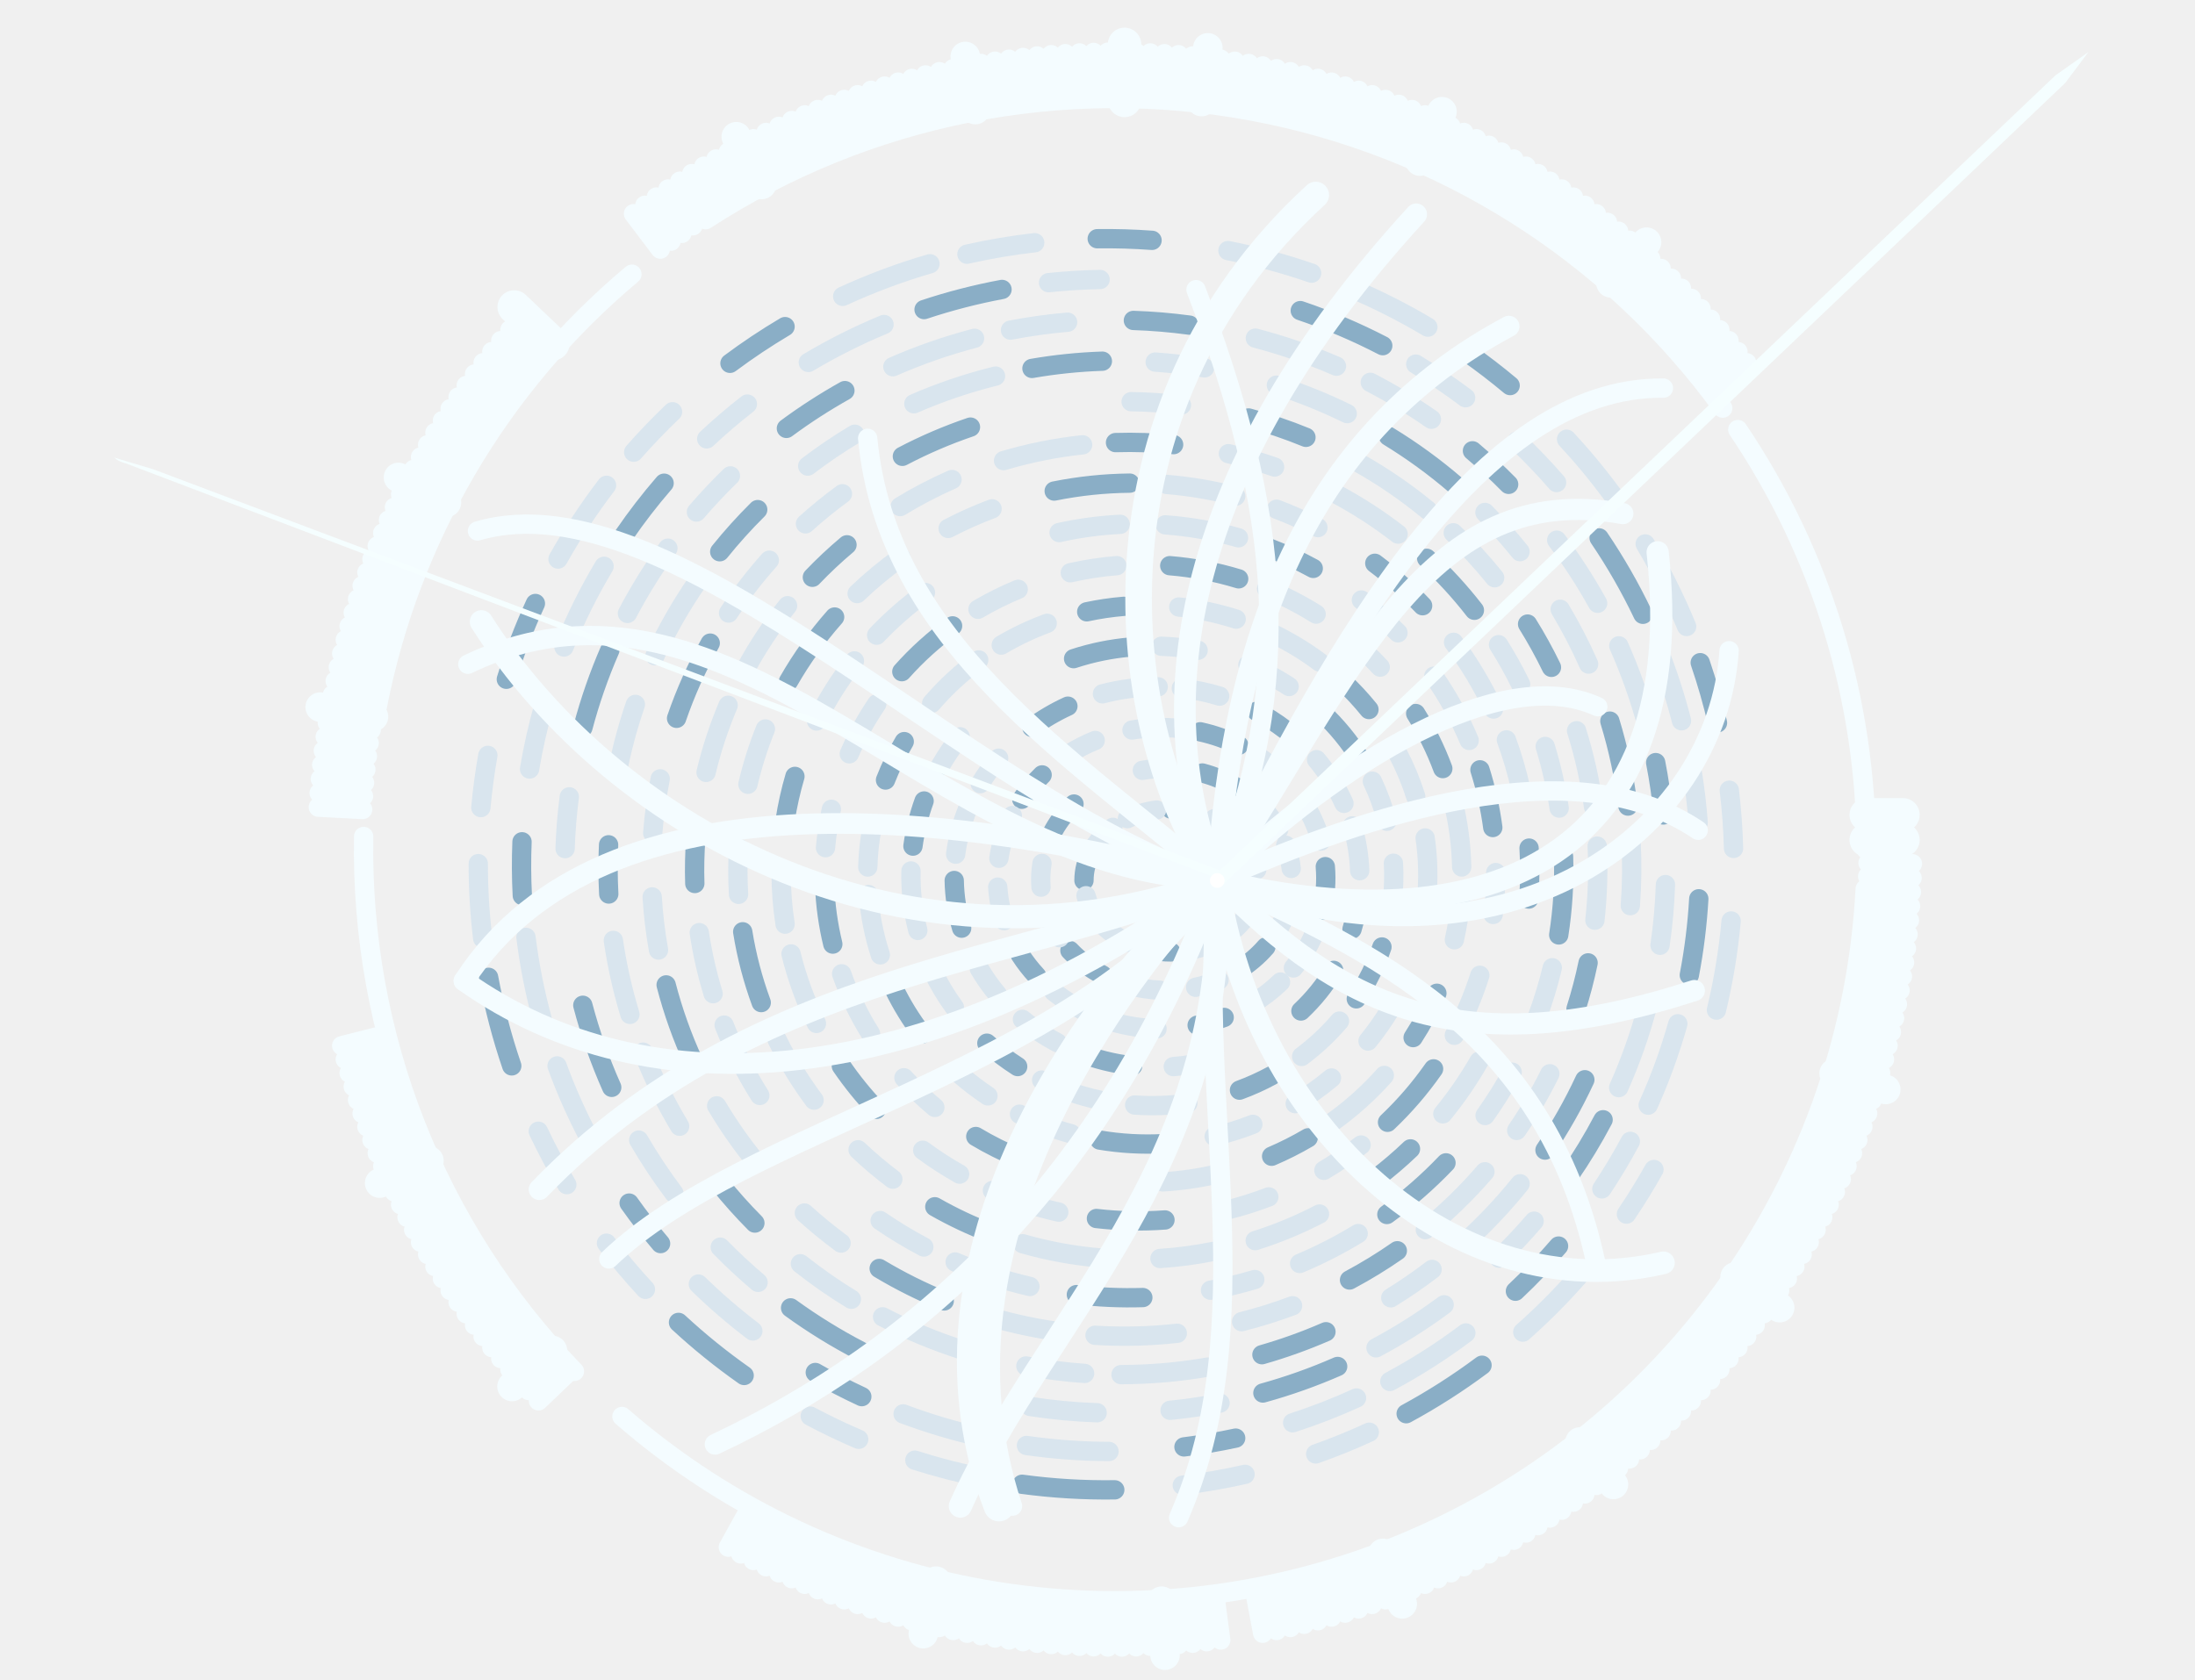
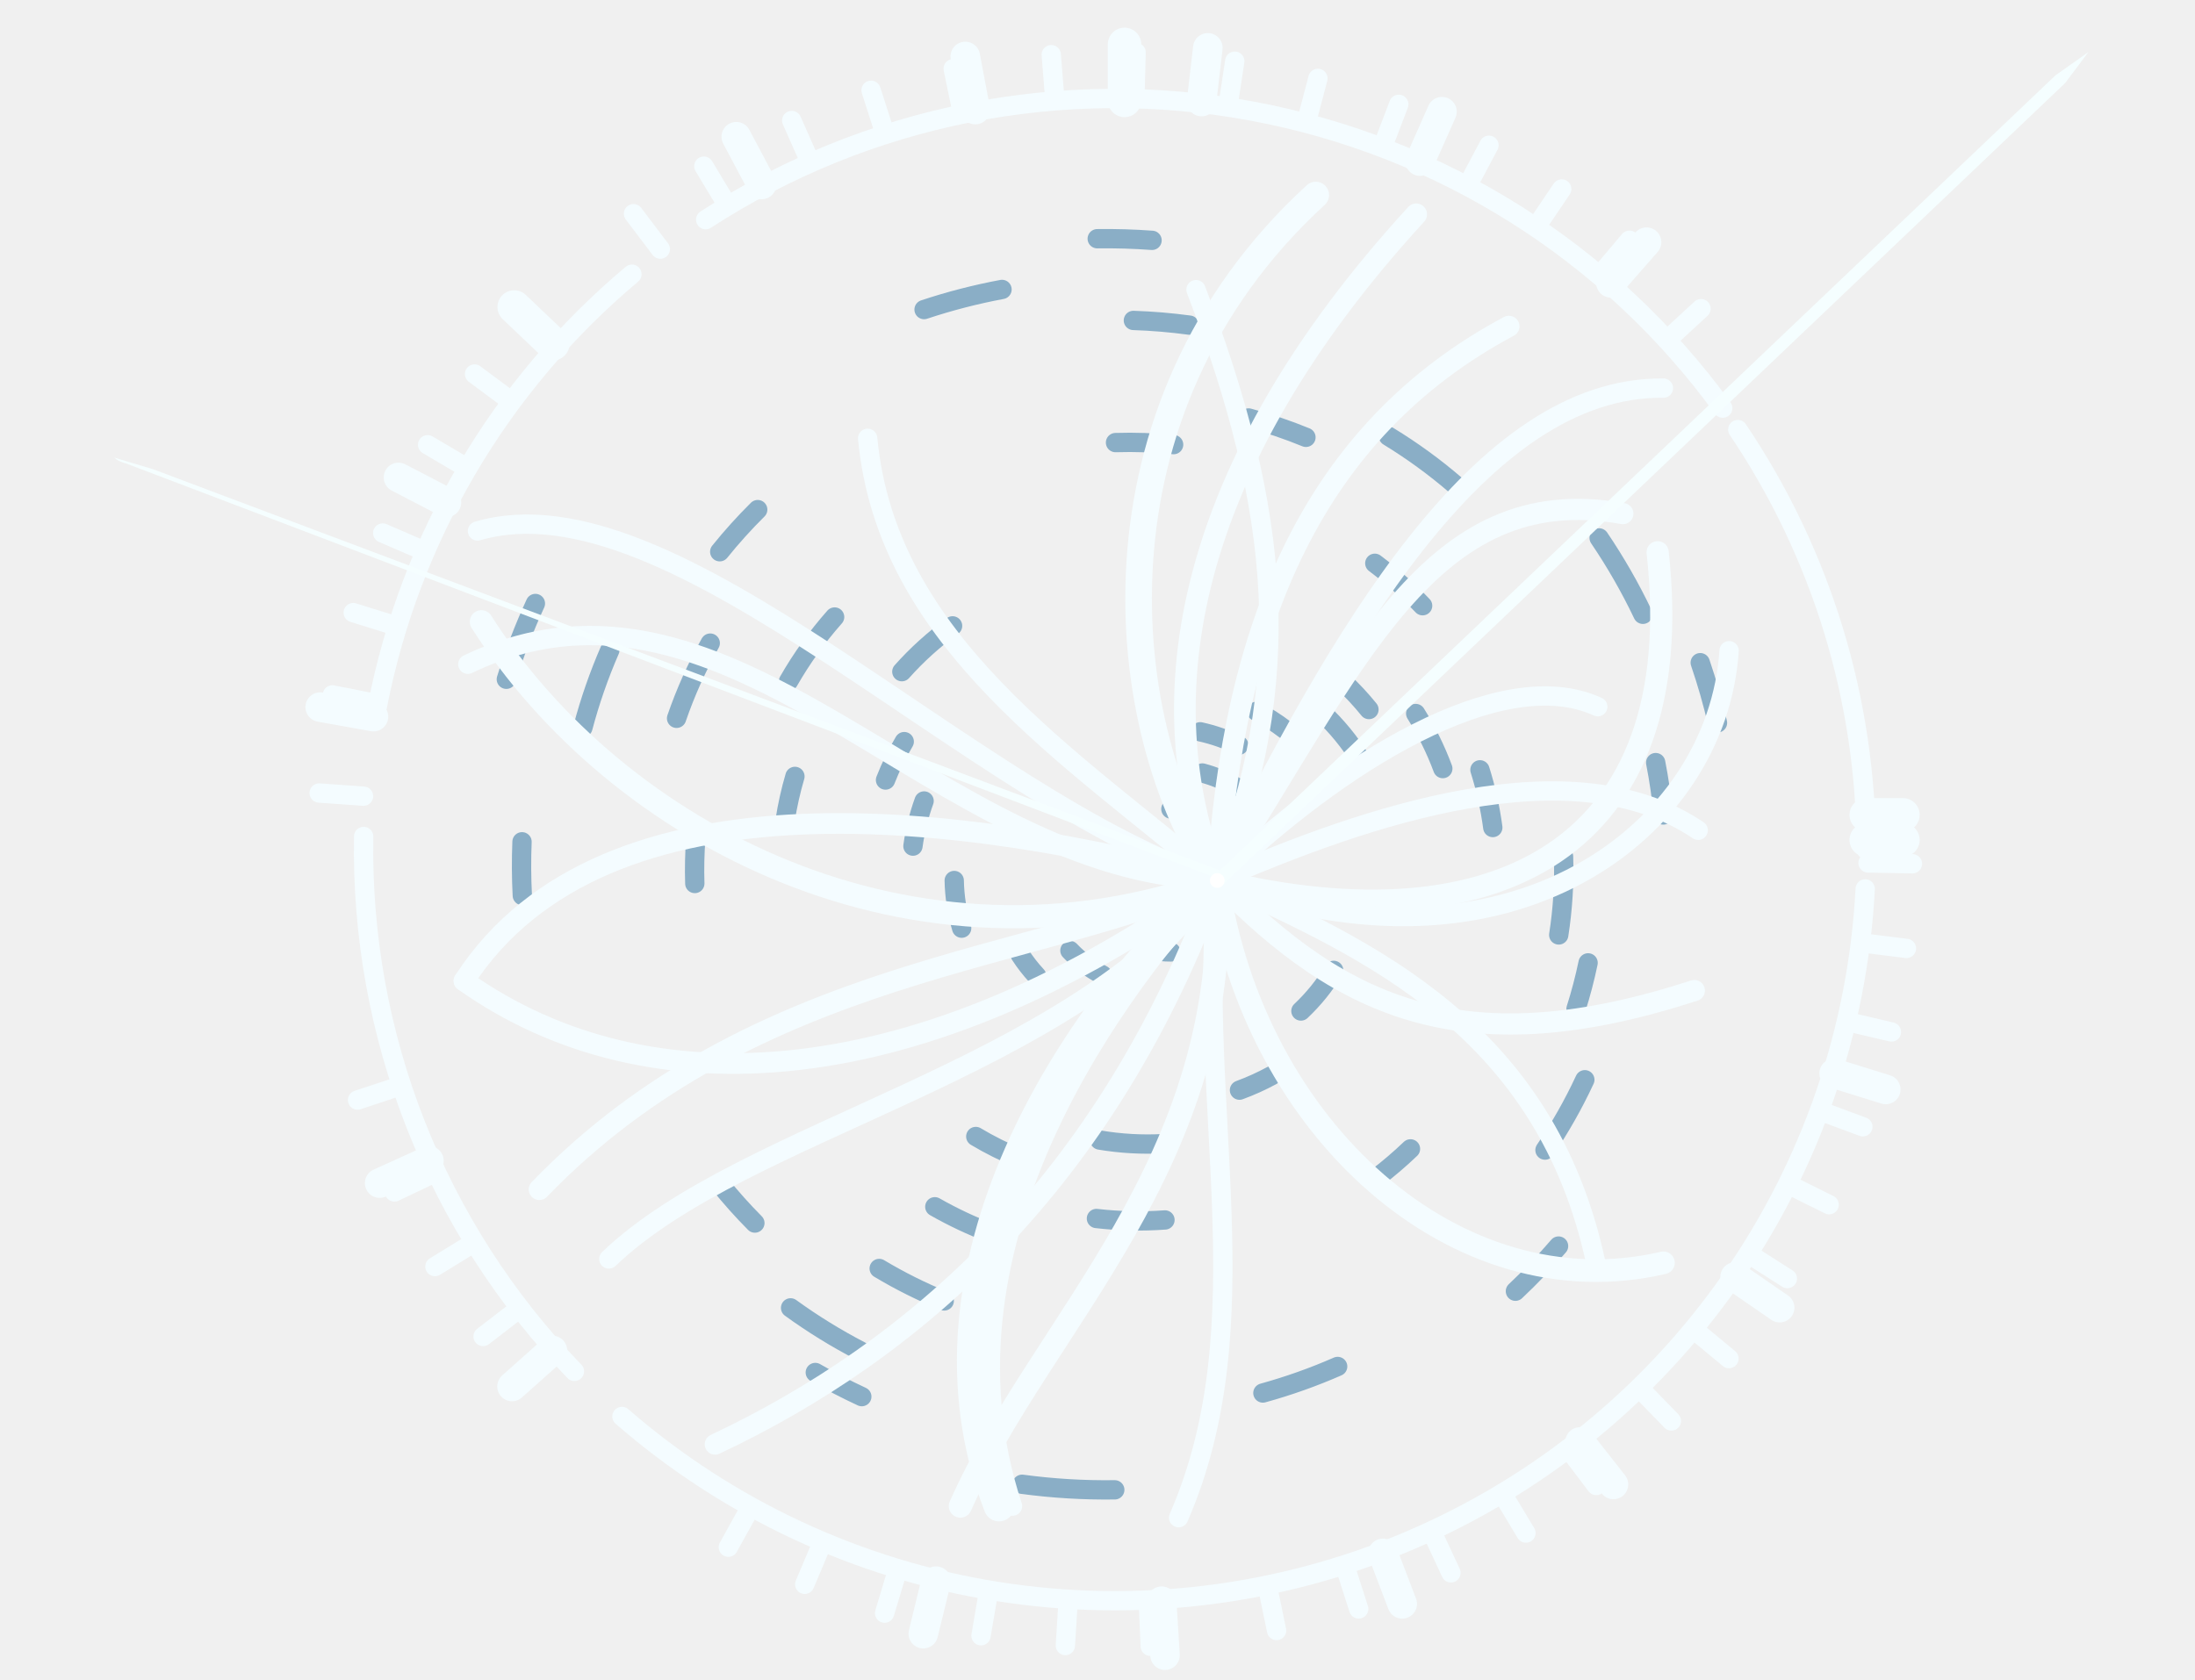
<svg xmlns="http://www.w3.org/2000/svg" width="1254" height="960" viewBox="90 60 1070 870" fill="none" role="img" aria-labelledby="mark-title" data-node-id="69:3">
  <style>    .rotor {
      transform-box: view-box;
      animation-duration: 60s;
      animation-timing-function: linear;
      animation-iteration-count: infinite;
    }

    .layer-69-15 {
      transform-origin: 634px 500px;
      animation-name: layer-69-15;
    }

    @keyframes layer-69-15 {
      0% { transform: rotate(0rad); }
      35.833% { transform: rotate(-2.251475rad); }
      71.667% { transform: rotate(-4.502949rad); }
      100% { transform: rotate(-6.283185rad); }
    }

    .layer-80-2 {
      transform-origin: 658px 515px;
      animation-name: layer-80-2;
    }

    @keyframes layer-80-2 {
      0% { transform: rotate(0rad); }
      23.333% { transform: rotate(2.932153rad); }
      48.333% { transform: rotate(6.073746rad); }
      75.833% { transform: rotate(9.529498rad); }
      100% { transform: rotate(12.56637rad); }
    }

    .layer-80-9 {
      transform-origin: 646px 512px;
      animation-name: layer-80-9;
    }

    @keyframes layer-80-9 {
      0% { transform: rotate(0rad); }
      23.333% { transform: rotate(1.466077rad); }
      48.333% { transform: rotate(3.036873rad); }
      75.833% { transform: rotate(4.764749rad); }
      100% { transform: rotate(6.283185rad); }
    }

    .layer-80-16 {
      transform-origin: 634px 509px;
      animation-name: layer-80-16;
    }

    @keyframes layer-80-16 {
      0% { transform: rotate(0rad); }
      23.333% { transform: rotate(-1.466077rad); }
      48.333% { transform: rotate(-3.036873rad); }
      75.833% { transform: rotate(-4.764749rad); }
      100% { transform: rotate(-6.283185rad); }
    }


@media (prefers-reduced-motion: reduce) { .rotor { animation: none; } }
</style>
  <g data-node-id="69:15" class="rotor layer-69-15">
    <g>
      <g>
        <path opacity="1" d="M1022.47 520.36C1018.66 593.155 994.464 663.413 952.653 723.125C910.842 782.837 853.095 829.599 785.995 858.081C718.894 886.563 645.142 895.617 573.145 884.213C501.147 872.809 433.803 841.404 378.79 793.58M354.18 770.22C282.512 696.007 243.26 596.363 245.06 493.21M252.15 425.78C269.155 338.293 315.686 259.298 383.96 202.01M422.14 173.76C505.708 119.49 606.916 99.358 704.892 117.516C802.868 135.674 890.14 190.737 948.71 271.35M956.5 282.47C999.845 346.735 1023 422.484 1023 500" stroke="#F4FCFF" stroke-width="10.00" stroke-linecap="round" />
-         <path opacity="1" d="M1023.94 506.92L1046.93 507.33M1023.75 513.84L1046.74 514.66M1023.45 520.76L1046.41 521.98M1023.02 527.67L1045.96 529.3M1022.47 534.57L1045.37 536.6M1021.79 541.45L1044.66 543.9M1020.99 548.33L1043.82 551.18M1020.08 555.19L1042.84 558.45M1019.03 562.03L1041.74 565.69M1017.87 568.86L1040.51 572.92M1016.59 575.66L1039.15 580.12M1015.19 582.44L1037.67 587.3M1013.66 589.19L1036.05 594.45M1012.02 595.92L1034.31 601.57M1010.26 602.61L1032.45 608.66M1008.38 609.27L1030.46 615.72M1004.27 622.49L1026.1 629.71M1002.03 629.04L1023.74 636.65M999.68 635.55L1021.25 643.55M997.22 642.02L1018.64 650.4M994.64 648.45L1015.91 657.2M991.95 654.82L1013.06 663.95M989.15 661.15L1010.09 670.66M986.23 667.43L1007 677.3M983.2 673.66L1003.8 683.9M980.07 679.83L1000.48 690.43M976.82 685.94L997.04 696.91M973.47 691.99L993.49 703.32M970.01 697.99L989.82 709.67M966.44 703.92L986.04 715.95M962.77 709.79L982.16 722.16M958.99 715.59L978.16 728.31M951.14 726.99L969.84 740.38M947.06 732.58L965.52 746.3M942.88 738.1L961.1 752.14M938.61 743.55L956.57 757.91M934.24 748.92L951.94 763.59M929.77 754.2L947.21 769.2M925.21 759.41L942.39 774.71M920.56 764.54L937.46 780.14M915.82 769.59L932.44 785.48M910.99 774.55L927.33 790.74M906.08 779.42L922.12 795.9M901.07 784.2L916.82 800.96M895.99 788.9L911.44 805.94M890.82 793.5L905.97 810.81M885.57 798.01L900.41 815.59M880.24 802.43L894.76 820.27M869.35 810.98L883.23 829.32M863.8 815.11L877.35 833.69M858.17 819.14L871.39 837.96M852.47 823.07L865.35 842.12M846.7 826.89L859.24 846.17M840.86 830.62L853.06 850.11M834.96 834.24L846.82 853.95M829 837.75L840.5 857.67M822.97 841.16L834.12 861.28M816.89 844.46L827.68 864.77M810.75 847.65L821.17 868.15M804.55 850.73L814.61 871.42M798.3 853.7L807.99 874.56M791.99 856.56L801.31 877.59M785.64 859.31L794.58 880.5M779.24 861.95L787.81 883.29M766.3 866.87L774.11 888.51M759.77 869.16L767.19 890.93M753.2 871.34L760.23 893.24M746.59 873.39L753.23 895.42M739.95 875.33L746.19 897.47M733.27 877.16L739.12 899.4M726.56 878.86L732.02 901.2M719.82 880.44L724.88 902.88M713.05 881.9L717.72 904.43M706.26 883.25L710.52 905.85M685.76 886.55L688.82 909.35M678.89 887.41L681.54 910.25M672.01 888.14L674.25 911.03M665.12 888.76L666.95 911.68M651.3 889.62L652.32 912.59M644.38 889.86L644.99 912.85M637.46 889.98L637.67 912.98M630.54 889.98L630.33 912.98M623.62 889.86L623.01 912.85M616.7 889.62L615.68 912.59M609.79 889.25L608.36 912.2M602.88 888.76L601.05 911.68M595.99 888.14L593.75 911.03M589.11 887.41L586.46 910.25M582.24 886.55L579.18 909.35M575.38 885.57L571.93 908.31M568.55 884.47L564.69 907.14M561.74 883.25L557.48 905.85M554.95 881.9L550.28 904.43M548.18 880.44L543.12 902.88M534.73 877.16L528.88 899.4M528.05 875.33L521.81 897.47M521.41 873.39L514.77 895.42M514.8 871.34L507.77 893.24M508.23 869.16L500.81 890.93M501.7 866.87L493.89 888.51M495.21 864.47L487.02 885.96M488.76 861.95L480.19 883.29M482.36 859.31L473.42 880.5M476.01 856.56L466.69 877.59M469.7 853.7L460.01 874.56M463.45 850.73L453.39 871.42M457.25 847.65L446.83 868.15M451.11 844.46L440.32 864.77M445.03 841.16L433.88 861.28M352.18 769.59L335.56 785.48M347.44 764.54L330.54 780.14M338.23 754.2L320.79 769.2M333.76 748.92L316.06 763.59M329.39 743.55L311.43 757.91M325.12 738.1L306.9 752.14M320.94 732.58L302.48 746.3M316.86 726.99L298.16 740.38M312.89 721.33L293.95 734.38M309.01 715.59L289.84 728.31M305.23 709.79L285.84 722.16M301.56 703.92L281.96 715.95M297.99 697.99L278.18 709.67M294.53 691.99L274.51 703.32M291.18 685.94L270.96 696.91M287.93 679.83L267.52 690.43M284.8 673.66L264.2 683.9M281.77 667.43L261 677.3M276.05 654.82L254.94 663.95M273.36 648.45L252.09 657.2M270.78 642.02L249.36 650.4M268.32 635.55L246.75 643.55M265.97 629.04L244.26 636.65M263.73 622.49L241.9 629.71M261.62 615.9L239.66 622.73M259.62 609.27L237.54 615.72M257.74 602.61L235.55 608.66M255.98 595.92L233.69 601.57M244.55 479.24L221.59 478.02M244.98 472.33L222.04 470.7M245.53 465.43L222.63 463.4M246.21 458.55L223.34 456.1M247.01 451.67L224.18 448.82M247.92 444.81L225.16 441.55M248.97 437.97L226.26 434.31M251.41 424.34L228.85 419.88M252.81 417.56L230.33 412.7M254.34 410.81L231.95 405.55M255.98 404.08L233.69 398.43M257.74 397.39L235.55 391.34M259.62 390.73L237.54 384.28M261.62 384.1L239.66 377.27M263.73 377.51L241.9 370.29M265.97 370.96L244.26 363.35M268.32 364.45L246.75 356.45M270.78 357.98L249.36 349.6M273.36 351.55L252.09 342.8M276.05 345.18L254.94 336.05M278.85 338.85L257.91 329.34M281.77 332.57L261 322.7M284.8 326.34L264.2 316.1M291.18 314.06L270.96 303.09M294.53 308.01L274.51 296.68M297.99 302.01L278.18 290.33M301.56 296.08L281.96 284.05M305.23 290.21L285.84 277.84M309.01 284.41L289.84 271.69M312.89 278.67L293.95 265.62M316.86 273.01L298.16 259.62M320.94 267.42L302.48 253.7M325.12 261.9L306.9 247.86M329.39 256.45L311.43 242.09M333.76 251.08L316.06 236.41M338.23 245.8L320.79 230.8M342.79 240.59L325.61 225.29M398.65 189.02L384.77 170.68M404.2 184.89L390.65 166.31M409.83 180.86L396.61 162.04M415.53 176.93L402.65 157.88M421.3 173.11L408.76 153.83M427.14 169.38L414.94 149.89M433.04 165.76L421.18 146.05M439 162.25L427.5 142.33M445.03 158.84L433.88 138.72M457.25 152.35L446.83 131.85M463.45 149.27L453.39 128.58M469.7 146.3L460.01 125.44M476.01 143.44L466.69 122.41M482.36 140.69L473.42 119.5M488.76 138.05L480.19 116.71M495.21 135.53L487.02 114.04M501.7 133.13L493.89 111.49M508.23 130.84L500.81 109.07M514.8 128.66L507.77 106.76M521.41 126.61L514.77 104.58M528.05 124.67L521.81 102.53M534.73 122.84L528.88 100.6M541.44 121.14L535.98 98.8M548.18 119.56L543.12 97.12M554.95 118.1L550.28 95.57M568.55 115.53L564.69 92.86M575.38 114.43L571.93 91.69M582.24 113.45L579.18 90.65M589.11 112.59L586.46 89.75M595.99 111.86L593.75 88.97M602.88 111.24L601.05 88.32M609.79 110.75L608.36 87.8M616.7 110.38L615.68 87.41M623.62 110.14L623.01 87.15M630.54 110.02L630.33 87.02M637.46 110.02L637.67 87.02M644.38 110.14L644.99 87.15M651.3 110.38L652.32 87.41M658.21 110.75L659.64 87.8M665.12 111.24L666.95 88.32M672.01 111.86L674.25 88.97M685.76 113.45L688.82 90.65M692.62 114.43L696.07 91.69M699.45 115.53L703.31 92.86M706.26 116.75L710.52 94.15M713.05 118.1L717.72 95.57M719.82 119.56L724.88 97.12M726.56 121.14L732.02 98.8M733.27 122.84L739.12 100.6M739.95 124.67L746.19 102.53M746.59 126.61L753.23 104.58M753.2 128.66L760.23 106.76M759.77 130.84L767.19 109.07M766.3 133.13L774.11 111.49M772.79 135.53L780.98 114.04M779.24 138.05L787.81 116.71M785.64 140.69L794.58 119.5M798.3 146.3L807.99 125.44M804.55 149.27L814.61 128.58M810.75 152.35L821.17 131.85M816.89 155.54L827.68 135.23M822.97 158.84L834.12 138.72M829 162.25L840.5 142.33M834.96 165.76L846.82 146.05M840.86 169.38L853.06 149.89M846.7 173.11L859.24 153.83M852.47 176.93L865.35 157.88M858.17 180.86L871.39 162.04M863.8 184.89L877.35 166.31M869.35 189.02L883.23 170.68M874.83 193.24L889.04 175.15M880.24 197.57L894.76 179.73M885.57 201.99L900.41 184.41M895.99 211.1L911.44 194.06M901.07 215.8L916.82 199.04M906.08 220.58L922.12 204.1M910.99 225.45L927.33 209.26M915.82 230.41L932.44 214.52M920.56 235.46L937.46 219.86M925.21 240.59L942.39 225.29M929.77 245.8L947.21 230.8M934.24 251.08L951.94 236.41M938.61 256.45L956.57 242.09M942.88 261.9L961.1 247.86" stroke="#F4FCFF" stroke-width="10.00" stroke-linecap="round" />
+         <path opacity="1" d="M1023.94 506.92L1046.93 507.33M1020.99 548.33L1043.82 551.18M1013.66 589.19L1036.05 594.45M999.68 635.55L1021.25 643.55M983.2 673.66L1003.8 683.9M962.77 709.79L982.16 722.16M934.24 748.92L951.94 763.59M906.08 779.42L922.12 795.9M869.35 810.98L883.23 829.32M834.96 834.24L846.82 853.95M798.3 853.7L807.99 874.56M753.2 871.34L760.23 893.24M713.05 881.9L717.72 904.43M651.3 889.62L652.32 912.59M609.79 889.25L608.36 912.2M568.55 884.47L564.69 907.14M521.41 873.39L514.77 895.42M482.36 859.31L473.42 880.5M445.03 841.16L433.88 861.28M325.12 738.1L306.9 752.14M301.56 703.92L281.96 715.95M281.77 667.43L261 677.3M263.73 622.49L241.9 629.71M244.98 472.33L222.04 470.7M251.41 424.34L228.85 419.88M261.62 384.1L239.66 377.27M276.05 345.18L254.94 336.05M297.99 302.01L278.18 290.33M320.94 267.42L302.48 253.7M398.65 189.02L384.77 170.68M433.04 165.76L421.18 146.05M476.01 143.44L466.69 122.41M514.8 128.66L507.77 106.76M554.95 118.1L550.28 95.57M602.88 111.24L601.05 88.32M644.38 110.14L644.99 87.15M692.62 114.43L696.07 91.69M733.27 122.84L739.12 100.6M772.79 135.53L780.98 114.04M816.89 155.54L827.68 135.23M852.47 176.93L865.35 157.88M885.57 201.99L900.41 184.41M920.56 235.46L937.46 219.86" stroke="#F4FCFF" stroke-width="10.00" stroke-linecap="round" />
        <path opacity="1" d="M1006.38 615.9L1033.12 624.22M955.11 721.33L978.17 737.22M874.83 806.76L892.13 828.78M772.79 864.47L782.76 890.63M658.21 889.25L659.95 917.19M541.44 878.86L534.8 906.06M342.79 759.41L321.88 778.04M278.85 661.15L253.35 672.72M250.13 431.14L222.57 426.2M287.93 320.17L263.09 307.26M451.11 155.54L437.98 130.81M561.74 116.75L556.55 89.24M678.89 112.59L682.12 84.78M791.99 143.44L803.34 117.84M890.82 206.5L909.26 185.43" stroke="#F4FCFF" stroke-width="15.30" stroke-linecap="round" />
        <path opacity="1" d="M639 83V112M1023 482H1042M1023 495H1042M323 219L343 238" stroke="#F4FCFF" stroke-width="17.34" stroke-linecap="round" />
      </g>
    </g>
  </g>
  <g data-node-id="80:2" class="rotor layer-80-2">
    <g>
      <g>
-         <path opacity="1" d="M663 553C659.477 553.001 655.967 552.662 652.54 551.99M618 516C617.998 513.412 618.327 510.831 618.98 508.3M663 479C666.447 479 669.883 479.325 673.24 479.97M712.17 550.4C708.083 555.114 703.195 559.24 697.68 562.63M627.54 564.91C621.16 561.576 615.471 557.301 610.72 552.27M601.06 492.34C603.955 486.485 607.933 481.098 612.83 476.4M679.3 460.33C685.294 461.924 690.996 464.274 696.23 467.31M690.59 586.91C686.059 588.625 681.375 589.976 676.59 590.95M593.47 565.35C590.316 561.952 587.486 558.312 585.01 554.47M585.8 473.93C588.833 469.405 592.361 465.177 596.33 461.31M678.19 438.99C685.147 440.535 691.864 442.88 698.18 445.97M742.95 508.82C743.579 516.338 743.016 523.9 741.28 531.27M747.28 562.55C742.658 570.245 736.953 577.322 730.32 583.59M643.19 611.99C633.516 610.892 624.052 608.536 615.07 604.99M554.67 540.69C552.276 532.646 550.982 524.35 550.82 516M591.01 436.69C596.803 432.43 603.057 428.753 609.67 425.72M707.34 428.39C712.544 431.14 717.489 434.301 722.12 437.84M760.04 526.03C759.38 531.162 758.29 536.238 756.78 541.21M715.19 617.05C709.833 619.948 704.257 622.465 698.51 624.58M583.67 612.36C578.016 608.744 572.681 604.694 567.72 600.25M529.45 498.2C530.54 490.241 532.473 482.408 535.22 474.82M612.63 401.11C622.194 397.968 632.123 395.943 642.2 395.08M741 428.71C748.805 436.01 755.569 444.254 761.12 453.23M772.27 550.42C769.039 559.869 764.578 568.896 758.99 577.29" stroke="#8AAEC6" stroke-width="10.00" stroke-linecap="round" />
-         <path opacity="1" d="M701.97 534.5C699.197 538.451 695.559 541.947 691.24 544.81M640.5 548.04C635.786 545.801 631.604 542.877 628.16 539.41M624.03 497.5C626.403 494.123 629.41 491.075 632.94 488.47M685.5 483.96C688.82 485.536 691.882 487.455 694.61 489.67M687.88 567.59C684.004 569.174 679.961 570.417 675.81 571.3M605.32 545.65C602.667 541.853 600.522 537.796 598.93 533.56M706.09 474.33C711.246 478.799 715.525 483.997 718.75 489.71M738.27 540.97C735.443 548.251 731.453 555.106 726.43 561.31M655.83 592.77C648.079 592.571 640.395 591.4 632.99 589.29M576.66 536.82C574.843 531.157 573.733 525.323 573.35 519.43M610.18 450.44C614.478 447.739 619.037 445.405 623.8 443.47M710.06 453C713.826 455.662 717.341 458.609 720.57 461.81M604.26 600.01C597.784 596.589 591.713 592.533 586.15 587.91M551.56 502.37C552.637 494.023 554.848 485.84 558.14 478.02M627.56 419.33C636.957 416.868 646.674 415.646 656.43 415.7M738.43 453.42C744.213 460.339 748.982 467.953 752.61 476.06M671.76 631.31C662.652 632.597 653.423 632.923 644.24 632.28M550.9 581.72C546.646 575.912 542.944 569.754 539.84 563.32M543.66 456.61C546.671 451.359 550.094 446.331 553.9 441.57M658.07 394.68C664.46 394.909 670.822 395.604 677.1 396.76M767.3 464.57C770.473 471.251 772.99 478.198 774.82 485.32" stroke="#D9E5EE" stroke-width="10.00" stroke-linecap="round" />
-         <path opacity="1" d="M685.5 548.04C682.26 549.577 678.8 550.777 675.2 551.61M624.03 534.5C621.711 531.196 620.028 527.617 619.04 523.89M640.5 483.96C645.168 481.742 650.282 480.231 655.6 479.5M701.97 497.5C704.756 501.47 706.621 505.83 707.47 510.36M724.65 525.19C723.475 531.199 721.227 537.005 717.99 542.39M657.34 572.83C651.597 572.575 645.917 571.647 640.45 570.07M595.76 519.46C595.433 515.359 595.604 511.239 596.27 507.17M648.23 458.95C652.345 458.245 656.528 457.893 660.72 457.9M722.46 497.73C723.886 501.639 724.835 505.672 725.29 509.76M719.75 568.59C715.379 572.802 710.509 576.552 705.23 579.77M621.47 585.14C614.551 582.097 608.112 578.208 602.33 573.58M573.95 504.48C575.062 496.832 577.404 489.377 580.9 482.36M642.86 438.08C650.864 436.732 659.037 436.446 667.13 437.23M732.97 477.7C736.305 483.359 738.865 489.374 740.59 495.61M684.04 609.07C677.568 610.765 670.938 611.874 664.24 612.38M573.17 574.98C569.69 570.815 566.573 566.394 563.85 561.76M564.32 465.85C567.102 461.217 570.279 456.802 573.82 452.65M668.41 416.41C675.149 417.175 681.794 418.552 688.25 420.52M756.93 487.71C759.183 495.28 760.462 503.075 760.74 510.93M750.27 588.81C744.472 595.579 737.909 601.719 730.7 607.12M625.86 629.68C615.517 627.456 605.513 623.988 596.09 619.36M531.98 541.87C529.392 531.794 528.198 521.44 528.43 511.07M702.88 404.32C710.357 407.39 717.501 411.148 724.21 415.54M778.21 507.05C778.573 513.352 778.41 519.672 777.72 525.95" stroke="#D9E5EE" stroke-width="10.00" stroke-linecap="round" />
+         <path opacity="1" d="M663 553C659.477 553.001 655.967 552.662 652.54 551.99M663 479C666.447 479 669.883 479.325 673.24 479.97M627.54 564.91C621.16 561.576 615.471 557.301 610.72 552.27M679.3 460.33C685.294 461.924 690.996 464.274 696.23 467.31M593.47 565.35C590.316 561.952 587.486 558.312 585.01 554.47M678.19 438.99C685.147 440.535 691.864 442.88 698.18 445.97M747.28 562.55C742.658 570.245 736.953 577.322 730.32 583.59M554.67 540.69C552.276 532.646 550.982 524.35 550.82 516M707.34 428.39C712.544 431.14 717.489 434.301 722.12 437.84M715.19 617.05C709.833 619.948 704.257 622.465 698.51 624.58M529.45 498.2C530.54 490.241 532.473 482.408 535.22 474.82M741 428.71C748.805 436.01 755.569 444.254 761.12 453.23" stroke="#8AAEC6" stroke-width="10.00" stroke-linecap="round" />
      </g>
    </g>
  </g>
  <g data-node-id="80:9" class="rotor layer-80-9">
    <g>
      <g>
-         <path opacity="1" d="M658.85 652.3C647.905 652.868 636.928 652.241 626.13 650.43M534.09 595.51C528.498 588.178 523.665 580.337 519.66 572.1M515.25 463.97C517.931 457.102 521.171 450.448 524.94 444.07M619.42 376.85C625.757 375.49 632.181 374.541 638.65 374.01M752.2 413.1C756.985 417.585 761.443 422.383 765.54 427.46M734.07 649.26C727.982 652.836 721.663 656.026 715.15 658.81M584.66 659.9C576.81 656.7 569.227 652.915 561.98 648.58M487.96 548.94C485.56 539.017 484.144 528.894 483.73 518.71M523.7 407.85C531.541 399.04 540.35 391.087 549.97 384.13M662.41 352.96C674.526 353.948 686.492 356.232 698.09 359.77M789.74 429.52C795.379 438.554 800.082 448.107 803.78 458.04M800.71 574.4C797.256 582.363 793.142 590.041 788.41 597.36M659.93 691.8C648.106 692.66 636.225 692.409 624.45 691.05M510.52 634.51C503.879 627.516 497.817 620.019 492.39 612.09M463.28 484.81C464.468 477.138 466.161 469.549 468.35 462.09M713.87 343.81C721.718 346.818 729.346 350.347 736.7 354.37M823.01 458.68C826.089 468.442 828.314 478.441 829.66 488.57M799 613.55C792.022 623.528 784.036 632.798 775.16 641.22M569.91 698.69C559.844 694.876 550.1 690.288 540.77 684.97M450.9 579.23C446.534 567.33 443.323 555.052 441.31 542.56M465.04 412.81C471.826 400.958 479.82 389.81 488.9 379.54M602.58 314.31C615.459 311.716 628.563 310.343 641.71 310.21M768.57 351.72C777.419 358.374 785.7 365.725 793.33 373.7M848.44 499.22C848.973 508.011 848.916 516.826 848.27 525.61M787.04 654.99C781.433 660.361 775.517 665.413 769.32 670.12M648.47 731.99C636.977 732.346 625.473 731.835 614.06 730.46M416.51 517.56C416.26 509.743 416.43 501.919 417.02 494.12M477.38 358.97C483.035 353.044 489.018 347.429 495.3 342.15M634.33 289.21C644.369 288.899 654.418 289.249 664.41 290.26M795.42 349.13C804.391 357.423 812.655 366.427 820.13 376.05M866.29 503.64C866.724 517.207 865.891 530.784 863.8 544.2M805.42 662.23C796.063 672.04 785.817 680.991 774.81 688.97" stroke="#8AAEC6" stroke-width="10.00" stroke-linecap="round" />
-         <path opacity="1" d="M746.13 618.28C740.258 623.19 733.984 627.638 727.37 631.58M611.42 647.2C602.161 644.674 593.187 641.267 584.63 637.03M512.57 554.52C509.279 544.367 507.205 533.886 506.39 523.28M539.16 424.22C546.335 415.852 554.5 408.318 563.49 401.77M667.08 374.36C677.188 375.445 687.15 377.55 696.8 380.64M780.44 450.13C784.201 457.295 787.313 464.76 789.74 472.44M776.51 582.86C773.096 588.539 769.27 593.979 765.06 599.14M686.28 668.17C677.256 670.222 668.071 671.534 658.82 672.09M540.79 633.52C535.098 628.756 529.749 623.621 524.78 618.15M484.18 499.01C484.759 492.322 485.771 485.675 487.21 479.11M563.13 375.54C569.809 371.617 576.766 368.158 583.95 365.19M712.54 364.9C721.471 368.541 730.054 372.938 738.19 378.04M809.24 475.86C811.869 486.733 813.317 497.844 813.56 509.01M773.5 616.95C765.477 625.964 756.441 634.081 746.56 641.15M604.94 687.75C593.145 685.118 581.643 681.363 570.6 676.54M479.48 590.03C473.803 578.515 469.395 566.444 466.33 554.02M479.56 433.4C484.995 422.407 491.558 411.98 499.15 402.28M605.12 335.81C615.521 333.499 626.107 332.071 636.76 331.54M761.62 370.74C768.333 375.967 774.665 381.644 780.57 387.73M831.2 511.89C831.197 519.143 830.746 526.39 829.85 533.59M761.47 652.98C755.341 657.744 748.908 662.122 742.21 666.09M685.02 708.09C675.886 709.929 666.634 711.156 657.33 711.76M519.03 670.68C512.738 665.949 506.731 660.864 501.04 655.45M439.16 523.18C438.675 515.207 438.675 507.213 439.16 499.24M500.56 367.41C507.612 360.656 515.151 354.41 523.12 348.72M660.82 310.89C672.893 311.877 684.853 313.912 696.56 316.97M809.34 392.64C817.397 403.455 824.331 415.033 830.04 427.2M739.93 688.73C729.272 694.278 718.136 698.893 706.65 702.52M590.02 726.25C576.753 723.186 563.797 718.942 551.31 713.57M450.17 627.32C442.89 615.761 436.707 603.566 431.7 590.89M422.34 460.02C425.171 448.143 428.994 436.517 433.77 425.26M522.83 322.35C531.449 317.09 540.419 312.409 549.68 308.34M692.78 294.95C700.874 296.82 708.856 299.13 716.69 301.87M832.63 393.88C836.804 400.507 840.619 407.347 844.06 414.37M860.46 561.18C858.36 569.981 855.715 578.647 852.54 587.13M759.97 698.85C750.28 704.765 740.148 709.947 729.66 714.35" stroke="#D9E5EE" stroke-width="10.00" stroke-linecap="round" />
-         <path opacity="1" d="M705.44 642.29C698.932 644.827 692.241 646.906 685.42 648.51M568.27 627.56C563.015 624.049 558.008 620.207 553.28 616.06M506.06 509.03C506.264 502.157 506.996 495.309 508.25 488.54M575.18 394.09C582.728 389.636 590.685 385.857 598.95 382.8M713 386.9C722.564 391.251 731.605 396.596 739.96 402.84M794.64 493.97C796.192 504.794 796.417 515.756 795.31 526.63M507.46 595.28C501.358 585.507 496.352 575.127 492.53 564.32M496.49 450.4C500.406 441.366 505.169 432.699 510.72 424.51M610.92 356.63C618.848 354.825 626.904 353.592 635.02 352.94M756.41 391.28C761.702 395.708 766.699 400.458 771.37 405.5M813.02 525.79C812.41 532.822 811.321 539.807 809.76 546.7M713.7 679.86C706.685 682.542 699.508 684.802 692.21 686.63M553.62 668.07C546.997 664.336 540.618 660.205 534.52 655.7M463.25 538.61C461.884 529.729 461.198 520.761 461.2 511.78M510.65 388.96C518.365 380.857 526.827 373.462 535.93 366.87M660.12 331.81C672.951 332.755 685.647 335.004 698 338.52M799.11 410.2C806.392 420.634 812.533 431.785 817.43 443.47M822.95 565.09C819.551 575.828 815.132 586.234 809.75 596.17M626.78 711.51C613.054 710.388 599.479 707.912 586.26 704.12M478.26 629.76C470.929 619.917 464.526 609.44 459.13 598.46M444.01 466.17C446.295 456.416 449.32 446.842 453.06 437.53M547.67 333.67C555.032 329.836 562.627 326.447 570.41 323.52M717.69 323.71C725.014 326.485 732.169 329.67 739.12 333.25M836.7 443.17C839.756 451.496 842.248 460.012 844.16 468.66M822.56 609.59C817.077 619.167 810.803 628.288 803.8 636.86M535.08 705.81C527.273 701.689 519.72 697.118 512.46 692.12M426 574.62C422.826 564.267 420.426 553.698 418.82 543M443.11 405.93C449.285 394.591 456.452 383.804 464.53 373.69M576.37 298.55C589.723 294.581 603.422 291.842 617.29 290.37M747.72 315.39C759.302 321.503 770.317 328.604 780.64 336.61M856.8 446.58C860.002 457.03 862.416 467.699 864.02 478.5M839.69 615.27C835.47 623.021 830.785 630.517 825.66 637.72M706.43 722.65C698.894 724.89 691.243 726.739 683.51 728.19" stroke="#D9E5EE" stroke-width="10.00" stroke-linecap="round" />
+         <path opacity="1" d="M658.85 652.3C647.905 652.868 636.928 652.241 626.13 650.43M515.25 463.97C517.931 457.102 521.171 450.448 524.94 444.07M752.2 413.1C756.985 417.585 761.443 422.383 765.54 427.46M584.66 659.9C576.81 656.7 569.227 652.915 561.98 648.58M523.7 407.85C531.541 399.04 540.35 391.087 549.97 384.13M789.74 429.52C795.379 438.554 800.082 448.107 803.78 458.04M659.93 691.8C648.106 692.66 636.225 692.409 624.45 691.05M463.28 484.81C464.468 477.138 466.161 469.549 468.35 462.09M823.01 458.68C826.089 468.442 828.314 478.441 829.66 488.57M569.91 698.69C559.844 694.876 550.1 690.288 540.77 684.97M465.04 412.81C471.826 400.958 479.82 389.81 488.9 379.54M768.57 351.72C777.419 358.374 785.7 365.725 793.33 373.7M787.04 654.99C781.433 660.361 775.517 665.413 769.32 670.12M416.51 517.56C416.26 509.743 416.43 501.919 417.02 494.12M634.33 289.21C644.369 288.899 654.418 289.249 664.41 290.26M866.29 503.64C866.724 517.207 865.891 530.784 863.8 544.2" stroke="#8AAEC6" stroke-width="10.00" stroke-linecap="round" />
      </g>
    </g>
  </g>
  <g data-node-id="80:16" class="rotor layer-80-16">
    <g>
      <g>
-         <path opacity="1" d="M545.64 733.74C533.996 729 522.739 723.38 511.97 716.93M415.88 609.97C409.973 597.105 405.219 583.754 401.67 570.07M407.07 432.01C411.71 418.546 417.543 405.512 424.5 393.06M523.98 296.33C535.31 290.379 547.097 285.317 559.23 281.19M703.24 276.47C713.34 279.18 723.253 282.527 732.92 286.49M847.67 383.2C852.186 390.45 856.312 397.93 860.03 405.61M879 558.66C877.327 566.703 875.241 574.657 872.75 582.49M780.23 707.75C772.291 713.28 764.027 718.339 755.48 722.9M447.61 693.41C441.215 686.964 435.16 680.195 429.47 673.13M371.96 523C371.513 514.51 371.483 506.003 371.87 497.51M429.41 345.74C435.552 338.11 442.119 330.826 449.08 323.92M591.07 250.8C603.118 248.718 615.297 247.465 627.52 247.05M775.64 285.93C787.898 293.414 799.52 301.875 810.39 311.23M890.27 433.46C894.655 447.834 897.786 462.555 899.63 477.46M877.31 619.19C871.421 631.857 864.523 644.039 856.68 655.62M743.28 749.69C732.509 754.381 721.434 758.357 710.13 761.59M502.16 759.6C489.599 753.077 477.546 745.633 466.1 737.33M373.49 623.13C367.374 609.377 362.372 595.162 358.53 580.62M358.58 436.78C362.214 423.068 366.88 409.647 372.54 396.63M463.93 281.86C473.6 274.707 483.717 268.171 494.22 262.29M643.58 225.95C653.289 226.268 662.975 227.079 672.6 228.38M819.13 293.47C825.636 298.978 831.889 304.774 837.87 310.84M913.99 454.94C915.744 463.915 917.059 472.969 917.93 482.07M886.77 639.91C881.523 649.873 875.683 659.517 869.28 668.79M749.34 767.68C736.787 773.183 723.85 777.778 710.63 781.43M398.79 704.04C393.059 697.286 387.627 690.286 382.51 683.06M327.2 523.79C326.722 514.517 326.672 505.227 327.05 495.95M379.83 337.18C386.246 327.821 393.183 318.827 400.61 310.24M535.21 220.32C548.405 215.935 561.887 212.454 575.56 209.9M729.99 220.86C744.666 225.825 758.941 231.896 772.69 239.02M884.72 338.58C893.258 351.183 900.833 364.407 907.38 378.14M936.31 525.47C935.549 538.743 933.912 551.951 931.41 565.01M863.71 705.32C856.685 713.505 849.228 721.313 841.37 728.71M696.54 804.78C687.689 806.695 678.757 808.216 669.77 809.34M502.97 783.3C494.761 779.491 486.726 775.32 478.89 770.8M321.74 612.01C316.626 597.036 312.618 581.708 309.75 566.15M318.93 411.79C323.089 398.396 328.117 385.285 333.98 372.54M434.72 248.16C443.884 241.327 453.404 234.982 463.24 229.15M624.86 183.63C634.328 183.498 643.797 183.778 653.24 184.47M816.74 242.85C824.276 248.148 831.583 253.763 838.64 259.68M937.06 403.19C940.557 413.428 943.537 423.835 945.99 434.37M824.08 767.04C811.61 776.337 798.486 784.729 784.81 792.15M633.94 831.57C617.894 831.792 601.853 830.83 585.95 828.69M442.06 772.35C430.123 763.958 418.768 754.774 408.07 744.86" stroke="#8AAEC6" stroke-width="10.00" stroke-linecap="round" />
-         <path opacity="1" d="M492.24 703.78C485.646 698.909 479.304 693.712 473.24 688.21M397.72 552.02C396.095 542.913 395 533.721 394.44 524.49M433.99 377.49C440.354 367.884 447.402 358.738 455.08 350.12M760.02 299.58C772.696 306.696 784.704 314.915 795.9 324.14M873.04 438.44C877.075 451.309 880.015 464.488 881.83 477.84M859.2 616.09C854.181 626.257 848.447 636.065 842.04 645.44M726 736.23C717.368 739.469 708.557 742.223 699.61 744.48M555.59 759.33C541.158 754.74 527.15 748.932 513.72 741.97M408.65 643.27C401.308 631.006 394.987 618.171 389.75 604.89M376.36 459.87C378.667 447.983 381.801 436.268 385.74 424.81M474.97 301.38C482.768 295.437 490.894 289.928 499.31 284.88M654.87 247.52C663.431 248.106 671.957 249.104 680.42 250.51M825.59 325.39C831.992 331.842 838.054 338.618 843.75 345.69M901.24 495.8C901.822 506.877 901.695 517.979 900.86 529.04M843.79 673.06C835.298 683.61 825.997 693.496 815.97 702.63M682.13 768C667.286 770.564 652.248 771.868 637.18 771.9M449.27 724.13C442.455 718.359 435.918 712.272 429.68 705.89M381.63 377.69C387.809 365.954 394.809 354.663 402.58 343.9M519.06 249.92C532.742 243.919 546.88 238.997 561.34 235.2M706.73 235.12C721.086 238.87 735.126 243.728 748.72 249.65M862.75 339.73C870.556 350.132 877.633 361.054 883.93 372.42M919.05 518.11C918.7 528.634 917.758 539.13 916.23 549.55M851.05 692.43C845.326 699.098 839.292 705.498 832.97 711.61M688.44 786.63C679.882 788.275 671.253 789.53 662.58 790.39M361.93 649.62C355.506 637.481 349.916 624.922 345.2 612.03M330.96 458.27C332.811 447.226 335.275 436.293 338.34 425.52M422.67 287.28C429.408 280.962 436.432 274.952 443.72 269.27M599.66 206.39C608.525 205.456 617.427 204.908 626.34 204.75M789.77 248.58C798.669 253.941 807.287 259.752 815.59 265.99M915.45 396.64C920.195 408.59 924.173 420.828 927.36 433.28M925.46 590.2C921.395 604.607 916.264 618.696 910.11 632.35M815.71 750.32C803.259 759.683 790.103 768.081 776.36 775.44M630.96 811.7C616.658 811.662 602.376 810.623 588.22 808.59M390.94 727.74C383.838 720.094 377.11 712.112 370.78 703.82M306.69 545.96C305.153 533.117 304.388 520.194 304.4 507.26M345.7 349.53C353.159 336.227 361.549 323.465 370.81 311.34M493.08 213.48C507.703 206.745 522.808 201.102 538.27 196.6M692.53 189.77C707.223 192.67 721.698 196.579 735.85 201.47M867.86 287.46C876.372 296.626 884.345 306.276 891.74 316.36M952.11 469.24C953.31 479.251 954.041 489.312 954.3 499.39M913.1 665.67C908.672 673.568 903.915 681.279 898.84 688.78M765.72 801.72C756.649 805.9 747.389 809.661 737.97 812.99M566.27 825.43C554.157 823.038 542.191 819.96 530.43 816.21" stroke="#D9E5EE" stroke-width="10.00" stroke-linecap="round" />
-         <path opacity="1" d="M604.9 749.64C591.111 747.727 577.511 744.656 564.25 740.46M448.06 661.64C440.615 652.491 433.854 642.819 427.83 632.7M394.72 491.43C395.454 482.003 396.746 472.627 398.59 463.35M473.8 331.29C479.91 325.781 486.298 320.581 492.94 315.71M642.42 268.02C651.125 268.143 659.817 268.723 668.46 269.76M809.19 335.92C816.837 343.216 823.996 350.996 830.62 359.21M883.71 498.18C884.344 510.988 883.946 523.825 882.52 536.57M825.58 666.85C816.212 677.719 805.888 687.748 794.73 696.82M666.31 750.49C652.171 752.058 637.92 752.406 623.72 751.53M497.56 732.87C488.398 727.276 479.588 721.135 471.18 714.48M382.93 585.34C379.105 572.797 376.234 559.988 374.34 547.02M395.89 399.61C402.135 386.177 409.514 373.292 417.95 361.09M529.92 269.11C543.584 263.159 557.731 258.362 572.21 254.77M717.61 259.47C730.191 263.471 742.451 268.398 754.29 274.21M864.55 375.53C870.034 384.692 874.95 394.176 879.27 403.93M798.23 717.42C791.351 722.667 784.216 727.577 776.85 732.13M618.33 771.28C608.127 770.579 597.973 769.294 587.92 767.43M405.65 677.87C399.061 669.087 392.991 659.932 387.47 650.45M349.35 499.49C349.648 490.521 350.375 481.571 351.53 472.67M417.35 325.17C422.926 318.673 428.795 312.43 434.94 306.46M579.96 230.97C589.731 229.089 599.594 227.717 609.51 226.86M766.24 258C777.19 263.686 787.755 270.073 797.87 277.12M894.91 394.47C900.754 407.613 905.581 421.179 909.35 435.05M909.82 580.82C905.972 595.342 900.966 609.537 894.85 623.27M804.47 735.74C793.279 744.017 781.49 751.467 769.2 758.03M624.82 791.65C613.217 791.268 601.649 790.183 590.18 788.4M446.55 749.3C436.66 741.777 427.243 733.658 418.35 724.99M337.69 588.58C333.786 574.432 330.919 560.021 329.11 545.46M348.78 395.08C354.609 380.634 361.546 366.657 369.53 353.27M475.28 247.71C487.855 240.228 500.956 233.658 514.48 228.05M842.16 288.44C849.347 295.253 856.195 302.412 862.68 309.89M932.92 459.93C934.323 468.595 935.347 477.317 935.99 486.07M900.87 651.1C896.349 659.533 891.43 667.749 886.13 675.72M759.1 784C748.337 788.919 737.295 793.209 726.03 796.85M565.41 804.42C551.453 801.323 537.733 797.253 524.35 792.24M350.24 673.5C344.876 664.529 339.95 655.305 335.48 645.86M305.74 478.24C306.565 469.18 307.773 460.159 309.36 451.2M384.87 294.18C391.254 286.908 397.96 279.924 404.97 273.25M557.4 191.65C568.982 189.029 580.7 187.042 592.5 185.7M757.43 209.8C770.72 215.477 783.615 222.031 796.03 229.42M908.56 341.7C916.757 355.407 923.926 369.7 930.01 384.46M953.06 536.96C951.643 552.513 949.099 567.943 945.45 583.13M873.93 721.02C864.963 731.234 855.36 740.877 845.18 749.89M701.4 823.55C690.67 825.981 679.822 827.866 668.9 829.2M501.37 805.4C492.842 801.755 484.474 797.748 476.29 793.39" stroke="#D9E5EE" stroke-width="10.00" stroke-linecap="round" />
+         <path opacity="1" d="M545.64 733.74C533.996 729 522.739 723.38 511.97 716.93M407.07 432.01C411.71 418.546 417.543 405.512 424.5 393.06M703.24 276.47C713.34 279.18 723.253 282.527 732.92 286.49M879 558.66C877.327 566.703 875.241 574.657 872.75 582.49M447.61 693.41C441.215 686.964 435.16 680.195 429.47 673.13M429.41 345.74C435.552 338.11 442.119 330.826 449.08 323.92M775.64 285.93C787.898 293.414 799.52 301.875 810.39 311.23M877.31 619.19C871.421 631.857 864.523 644.039 856.68 655.62M502.16 759.6C489.599 753.077 477.546 745.633 466.1 737.33M358.58 436.78C362.214 423.068 366.88 409.647 372.54 396.63M643.58 225.95C653.289 226.268 662.975 227.079 672.6 228.38M913.99 454.94C915.744 463.915 917.059 472.969 917.93 482.07M749.34 767.68C736.787 773.183 723.85 777.778 710.63 781.43M327.2 523.79C326.722 514.517 326.672 505.227 327.05 495.95M535.21 220.32C548.405 215.935 561.887 212.454 575.56 209.9M884.72 338.58C893.258 351.183 900.833 364.407 907.38 378.14M863.71 705.32C856.685 713.505 849.228 721.313 841.37 728.71M502.97 783.3C494.761 779.491 486.726 775.32 478.89 770.8M318.93 411.79C323.089 398.396 328.117 385.285 333.98 372.54M624.86 183.63C634.328 183.498 643.797 183.778 653.24 184.47M937.06 403.19C940.557 413.428 943.537 423.835 945.99 434.37M633.94 831.57C617.894 831.792 601.853 830.83 585.95 828.69" stroke="#8AAEC6" stroke-width="10.00" stroke-linecap="round" />
      </g>
    </g>
  </g>
  <g data-node-id="69:51">
    <g>
      <path opacity="1" d="M687 516C634 438 616 273 738 161" stroke="#F4FCFF" stroke-width="13.77" stroke-linecap="round" />
      <path opacity="1" d="M687 516C650 422 670 302 790 171" stroke="#F4FCFF" stroke-width="11.22" stroke-linecap="round" />
      <path opacity="1" d="M687 516C728 413 720 325 676 210" stroke="#F4FCFF" stroke-width="10.00" stroke-linecap="round" />
      <path opacity="1" d="M687 516C695 383 737 283 838 229" stroke="#F4FCFF" stroke-width="10.96" stroke-linecap="round" />
      <path opacity="1" d="M687 516C749 391 823 260 918 261" stroke="#F4FCFF" stroke-width="10.00" stroke-linecap="round" />
      <path opacity="1" d="M687 516C759 404 797 308 897 326" stroke="#F4FCFF" stroke-width="10.96" stroke-linecap="round" />
      <path opacity="1" d="M687 516C750 455 834 403 884 426" stroke="#F4FCFF" stroke-width="10.00" stroke-linecap="round" />
      <path opacity="1" d="M687 516C765 482 871 446 936 490" stroke="#F4FCFF" stroke-width="10.00" stroke-linecap="round" />
      <path opacity="1" d="M687 516C832 551 932 499 915 346" stroke="#F4FCFF" stroke-width="11.47" stroke-linecap="round" />
      <path opacity="1" d="M687 516C839 573 946 490 952 397" stroke="#F4FCFF" stroke-width="10.00" stroke-linecap="round" />
    </g>
  </g>
  <g data-node-id="69:71">
    <g>
      <path opacity="1" d="M687 516C753 584 817 611 934 573" stroke="#F4FCFF" stroke-width="10.96" stroke-linecap="round" />
      <path opacity="1" d="M687 516C766 552 857 593 883 714" stroke="#F4FCFF" stroke-width="10.00" stroke-linecap="round" />
      <path opacity="1" d="M687 516C706 645 811 739 918 714" stroke="#F4FCFF" stroke-width="11.73" stroke-linecap="round" />
      <path opacity="1" d="M687 516C676 634 711 745 667 846" stroke="#F4FCFF" stroke-width="10.00" stroke-linecap="round" />
      <path opacity="1" d="M687 516C694 663 596 745 554 840" stroke="#F4FCFF" stroke-width="11.98" stroke-linecap="round" />
      <path opacity="1" d="M687 516C612 586 526 716 574 840" stroke="#F4FCFF" stroke-width="15.81" stroke-linecap="round" />
      <path opacity="1" d="M687 516C639 568 535 701 581 840" stroke="#F4FCFF" stroke-width="10.00" stroke-linecap="round" />
      <path opacity="1" d="M687 516C630 673 529 760 427 808" stroke="#F4FCFF" stroke-width="10.71" stroke-linecap="round" />
    </g>
  </g>
  <g data-node-id="69:89">
    <g>
      <path opacity="1" d="M687 516C609 616 443 644 372 712" stroke="#F4FCFF" stroke-width="10.00" stroke-linecap="round" />
      <path opacity="1" d="M687 516C596 558 448 560 336 676" stroke="#F4FCFF" stroke-width="10.96" stroke-linecap="round" />
      <path opacity="1" d="M687 516C534 626 393 636 297 568" stroke="#F4FCFF" stroke-width="10.71" stroke-linecap="round" />
      <path opacity="1" d="M687 516C560 482 370 455 297 568" stroke="#F4FCFF" stroke-width="10.71" stroke-linecap="round" />
      <path opacity="1" d="M687 516C530 573 376 492 306 382" stroke="#F4FCFF" stroke-width="11.98" stroke-linecap="round" />
      <path opacity="1" d="M687 516C559 474 406 305 304 335" stroke="#F4FCFF" stroke-width="10.00" stroke-linecap="round" />
      <path opacity="1" d="M687 516C541 513 437 338 299 404" stroke="#F4FCFF" stroke-width="10.00" stroke-linecap="round" />
      <path opacity="1" d="M687 516C612 452 516 393 506 287" stroke="#F4FCFF" stroke-width="10.00" stroke-linecap="round" />
    </g>
  </g>
  <g data-node-id="69:102">
    <g>
      <path d="M690 516L122 300C119.333 299.333 117.333 298.333 116 297L136 303L689 511L690 516Z" fill="#F5FEFF" />
    </g>
  </g>
  <g data-node-id="69:110">
    <g>
      <path d="M684 515L1121 99L1138 87L1126 103L688 520L684 515Z" fill="#F5FEFF" />
    </g>
  </g>
  <g data-node-id="69:124">
    <g>
      <g>
        <path d="M687 519.8C689.099 519.8 690.8 518.099 690.8 516C690.8 513.901 689.099 512.2 687 512.2C684.901 512.2 683.2 513.901 683.2 516C683.2 518.099 684.901 519.8 687 519.8Z" fill="white" />
      </g>
    </g>
  </g>
</svg>
